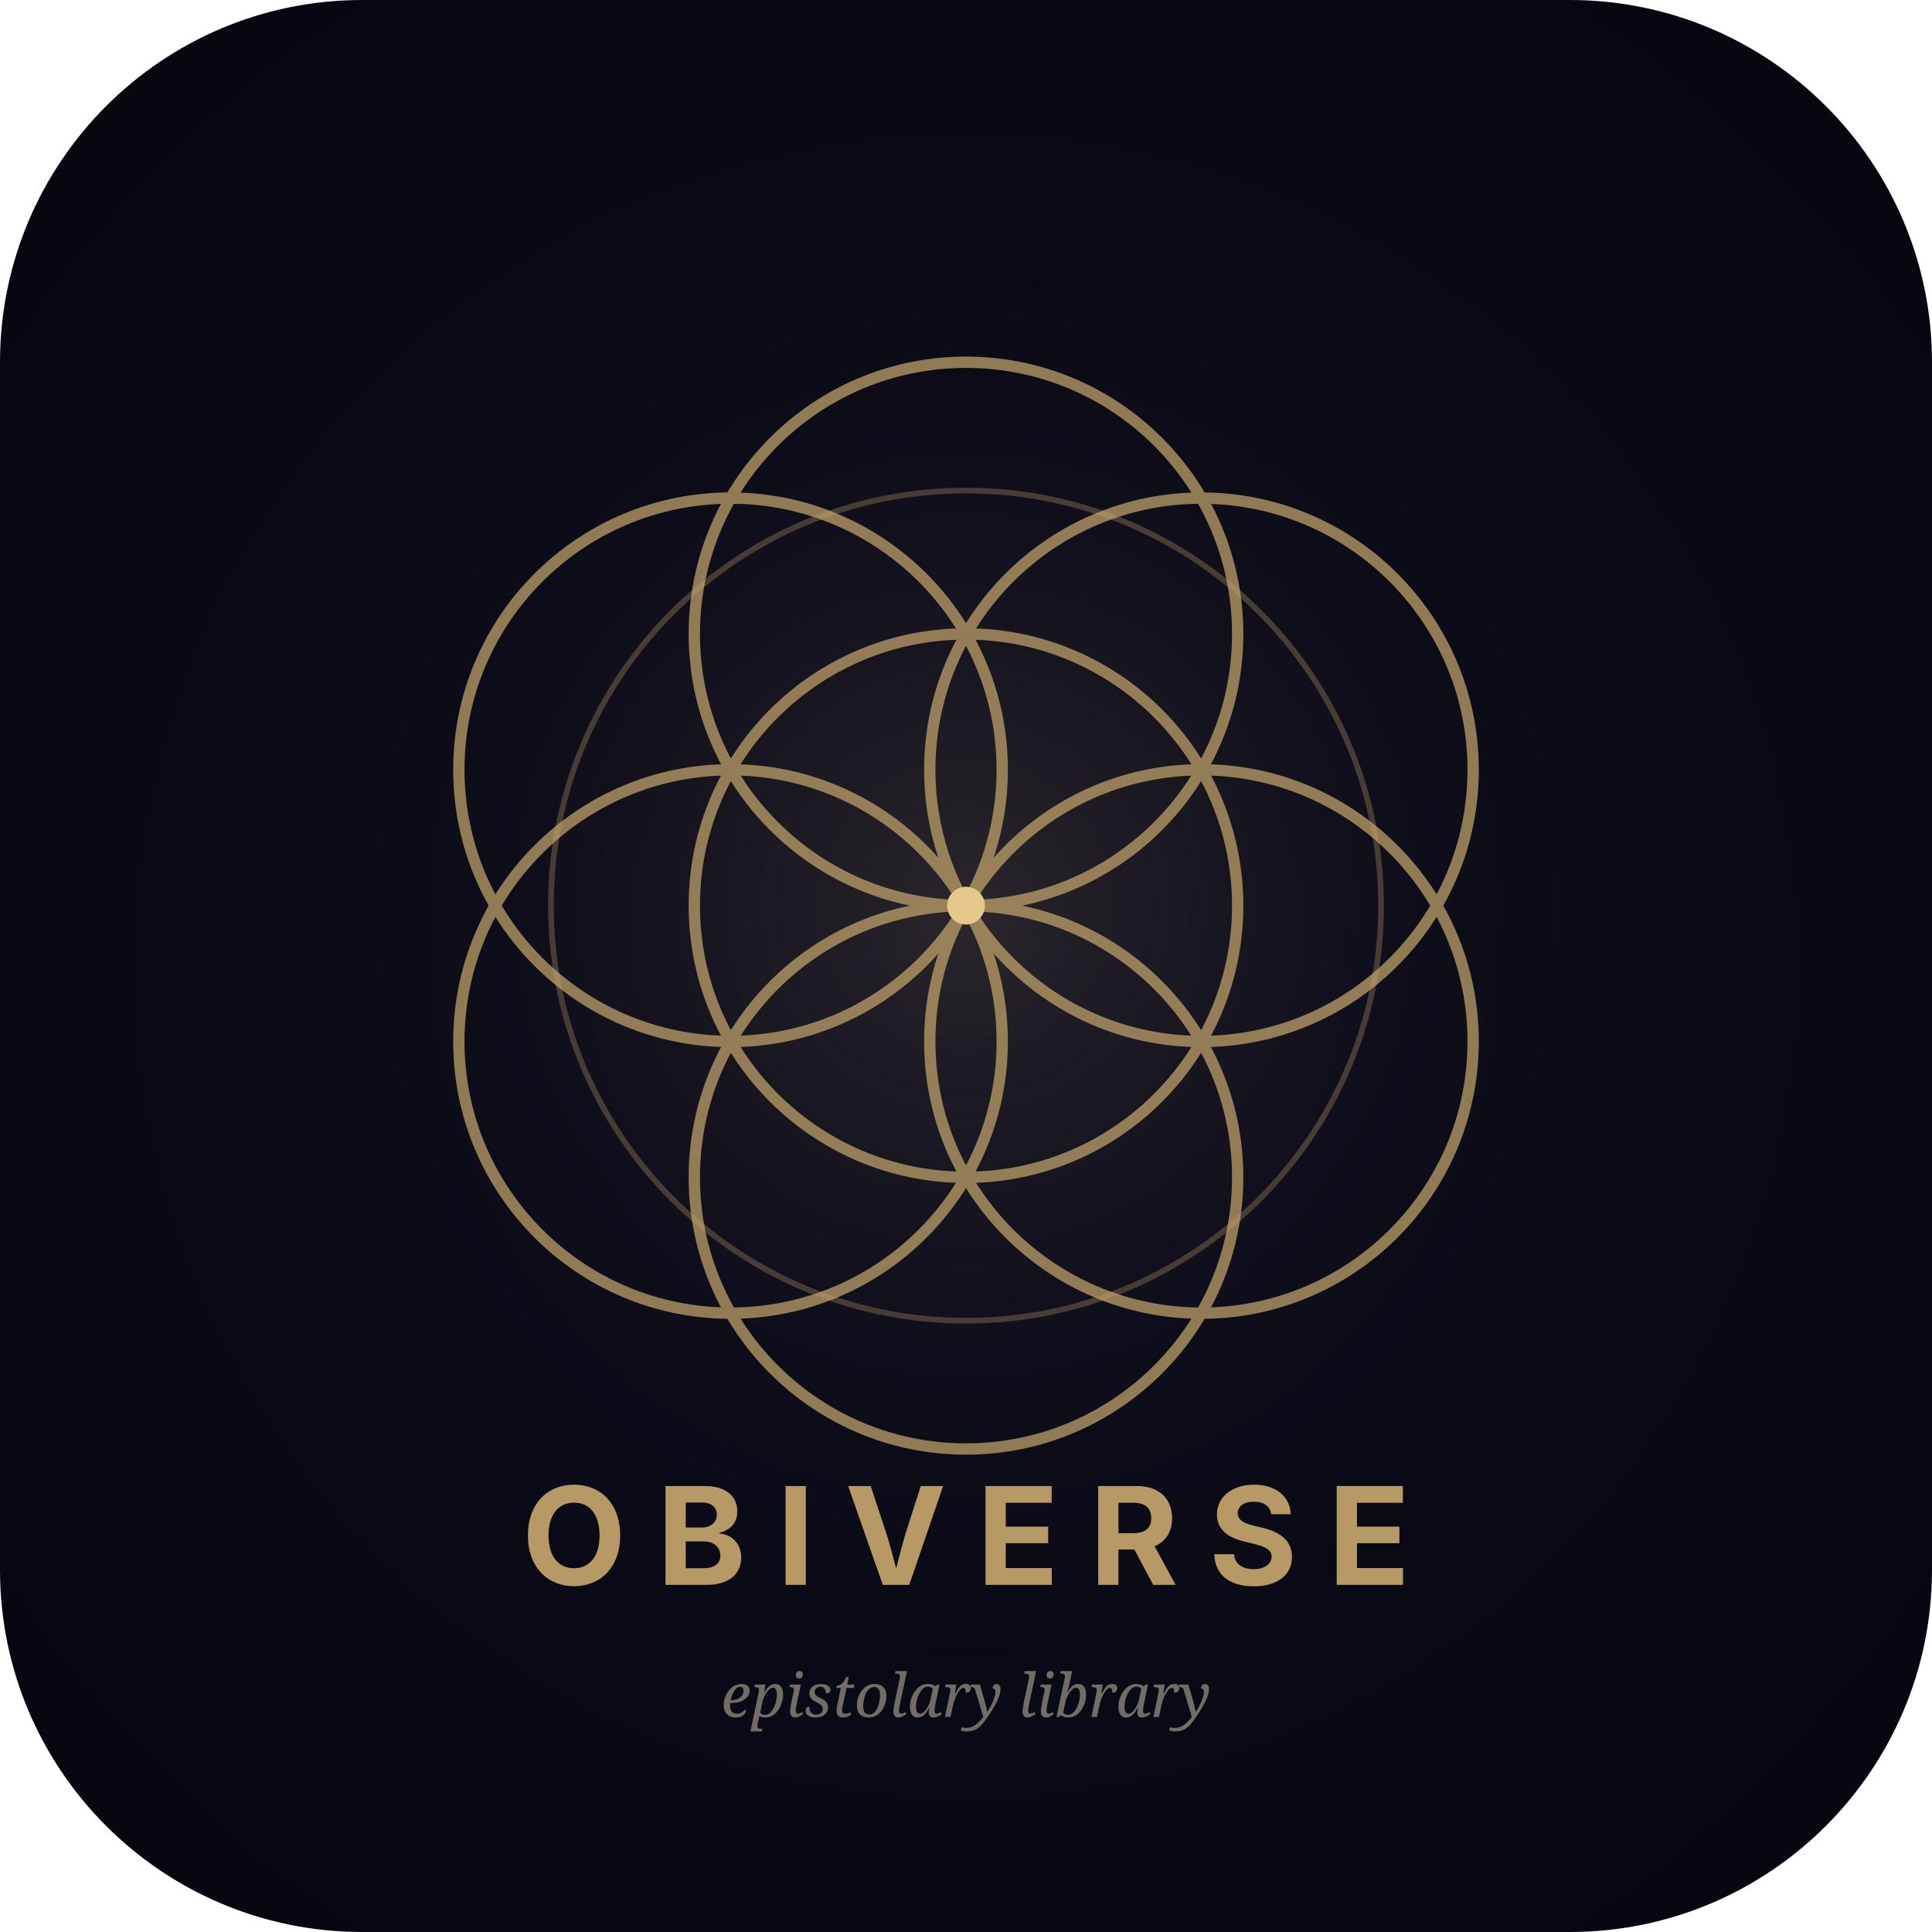
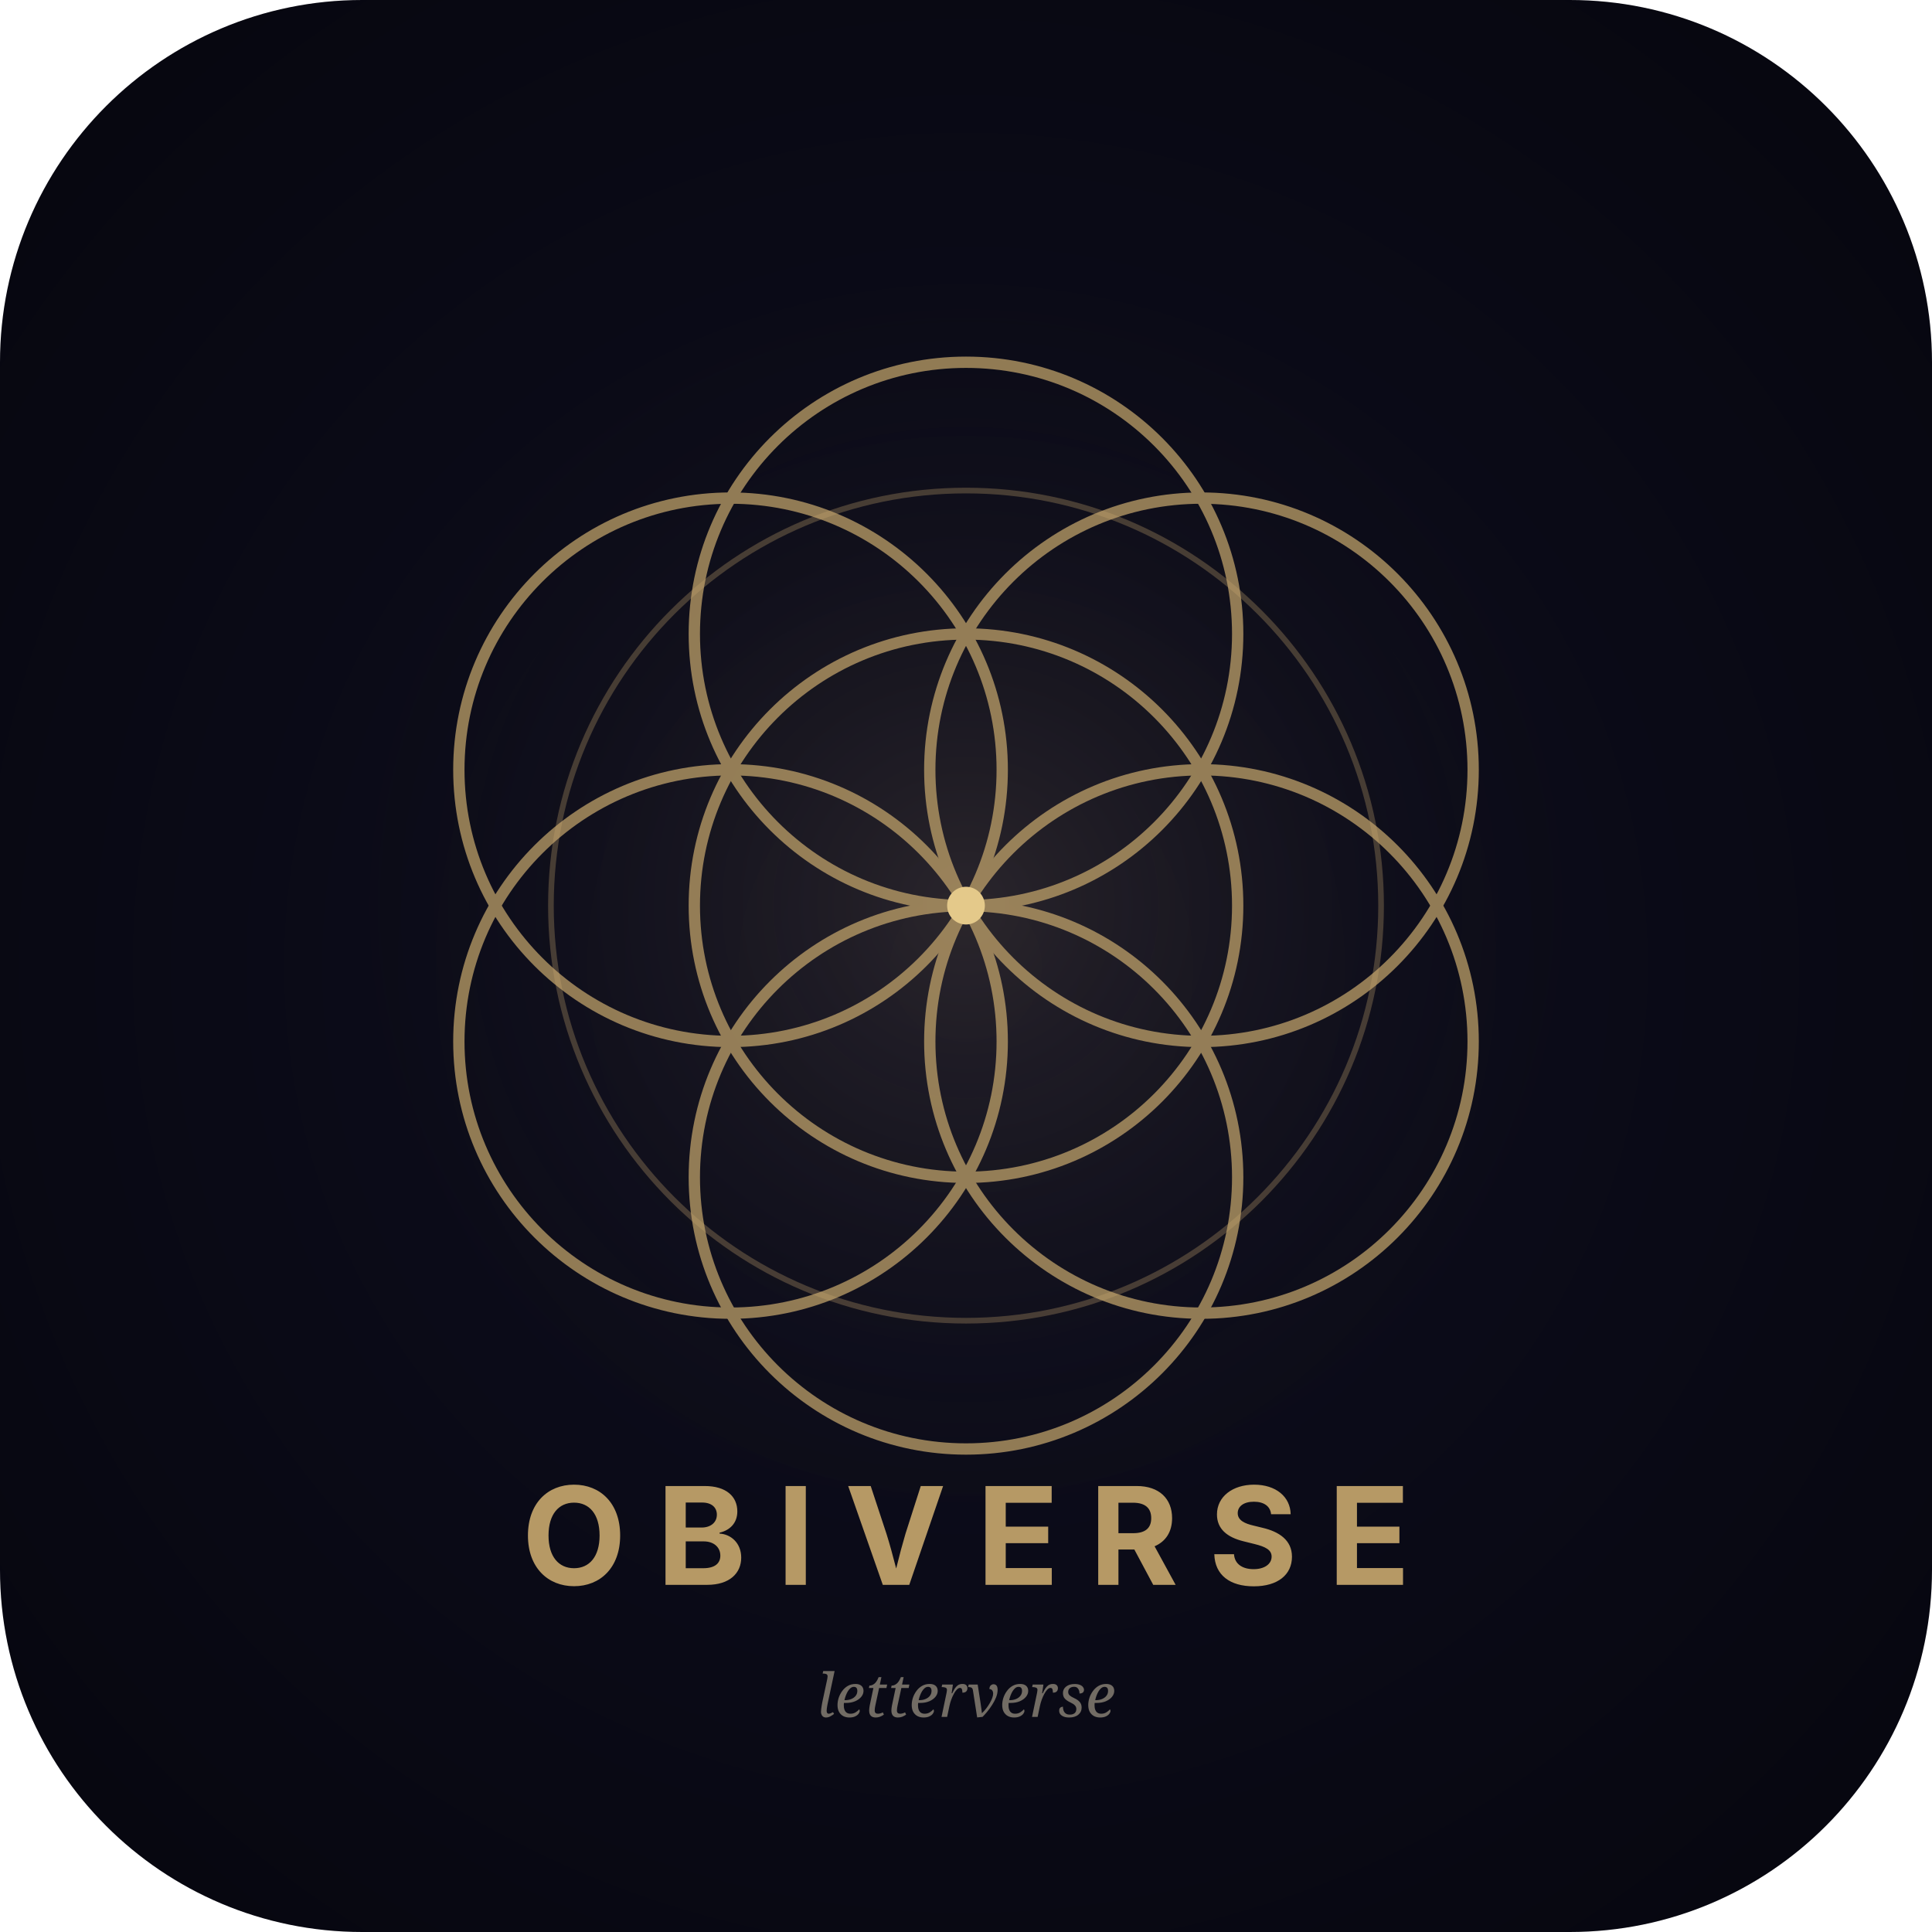
<svg xmlns="http://www.w3.org/2000/svg" viewBox="0 0 512 512">
  <defs>
    <radialGradient id="bg" cx="50%" cy="50%" r="70%">
      <stop offset="0%" stop-color="#0f0f20" />
      <stop offset="100%" stop-color="#06060e" />
    </radialGradient>
    <radialGradient id="glow" cx="50%" cy="50%" r="50%">
      <stop offset="0%" stop-color="rgba(201,169,110,0.15)" />
      <stop offset="100%" stop-color="transparent" />
    </radialGradient>
  </defs>
  <rect width="512" height="512" rx="96" fill="url(#bg)" />
  <circle cx="256" cy="240" r="180" fill="url(#glow)" />
  <g stroke="#c9a96e" fill="none" stroke-width="3" opacity="0.7">
    <circle cx="256" cy="240" r="72" />
    <circle cx="256" cy="168" r="72" />
    <circle cx="256" cy="312" r="72" />
    <circle cx="193.6" cy="204" r="72" />
    <circle cx="318.4" cy="204" r="72" />
    <circle cx="193.6" cy="276" r="72" />
    <circle cx="318.4" cy="276" r="72" />
  </g>
  <circle cx="256" cy="240" r="110" stroke="#c9a96e" stroke-width="1.5" fill="none" opacity="0.3" />
  <circle cx="256" cy="240" r="5" fill="#e4c98a" />
  <text x="256" y="420" text-anchor="middle" font-family="system-ui, -apple-system, sans-serif" font-size="36" font-weight="700" letter-spacing="8" fill="#c9a96e" opacity="0.9">OBIVERSE</text>
-   <text x="256" y="455" text-anchor="middle" font-family="Georgia, serif" font-size="16" font-style="italic" fill="#9e9684" opacity="0.7">epistolary library</text>
+   <text x="256" y="455" text-anchor="middle" font-family="Georgia, serif" font-size="16" font-style="italic" fill="#9e9684" opacity="0.7">letterverse</text>
</svg>
